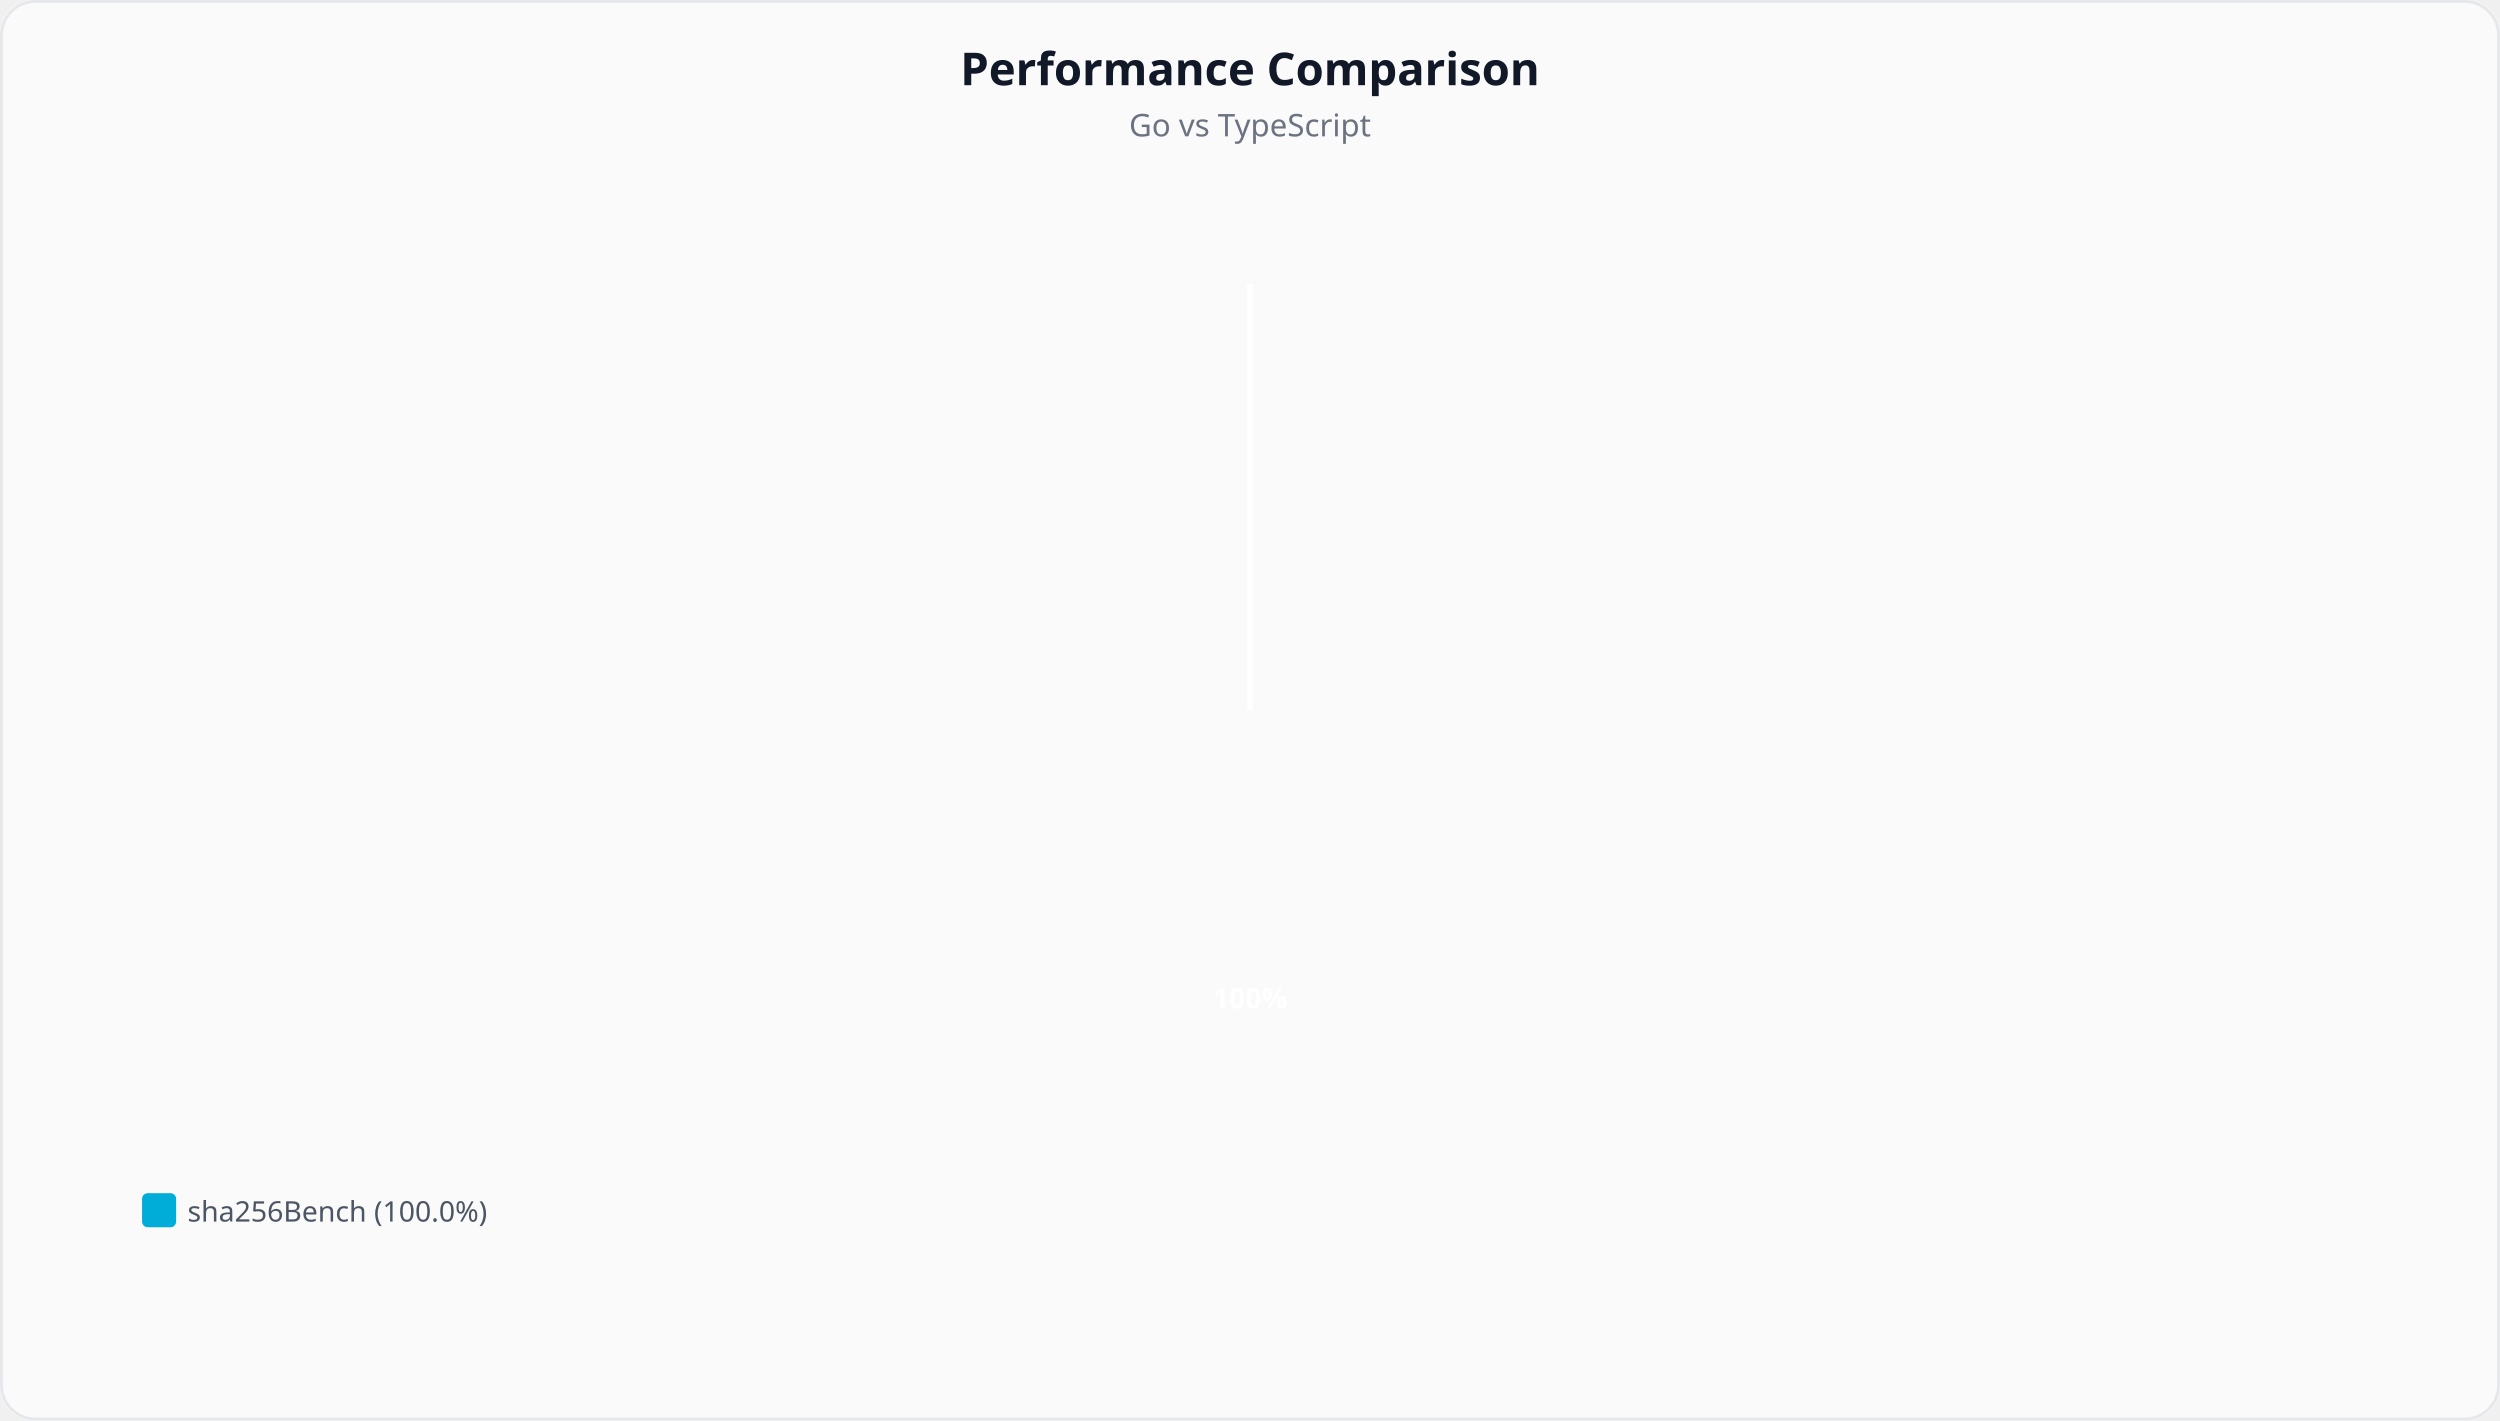
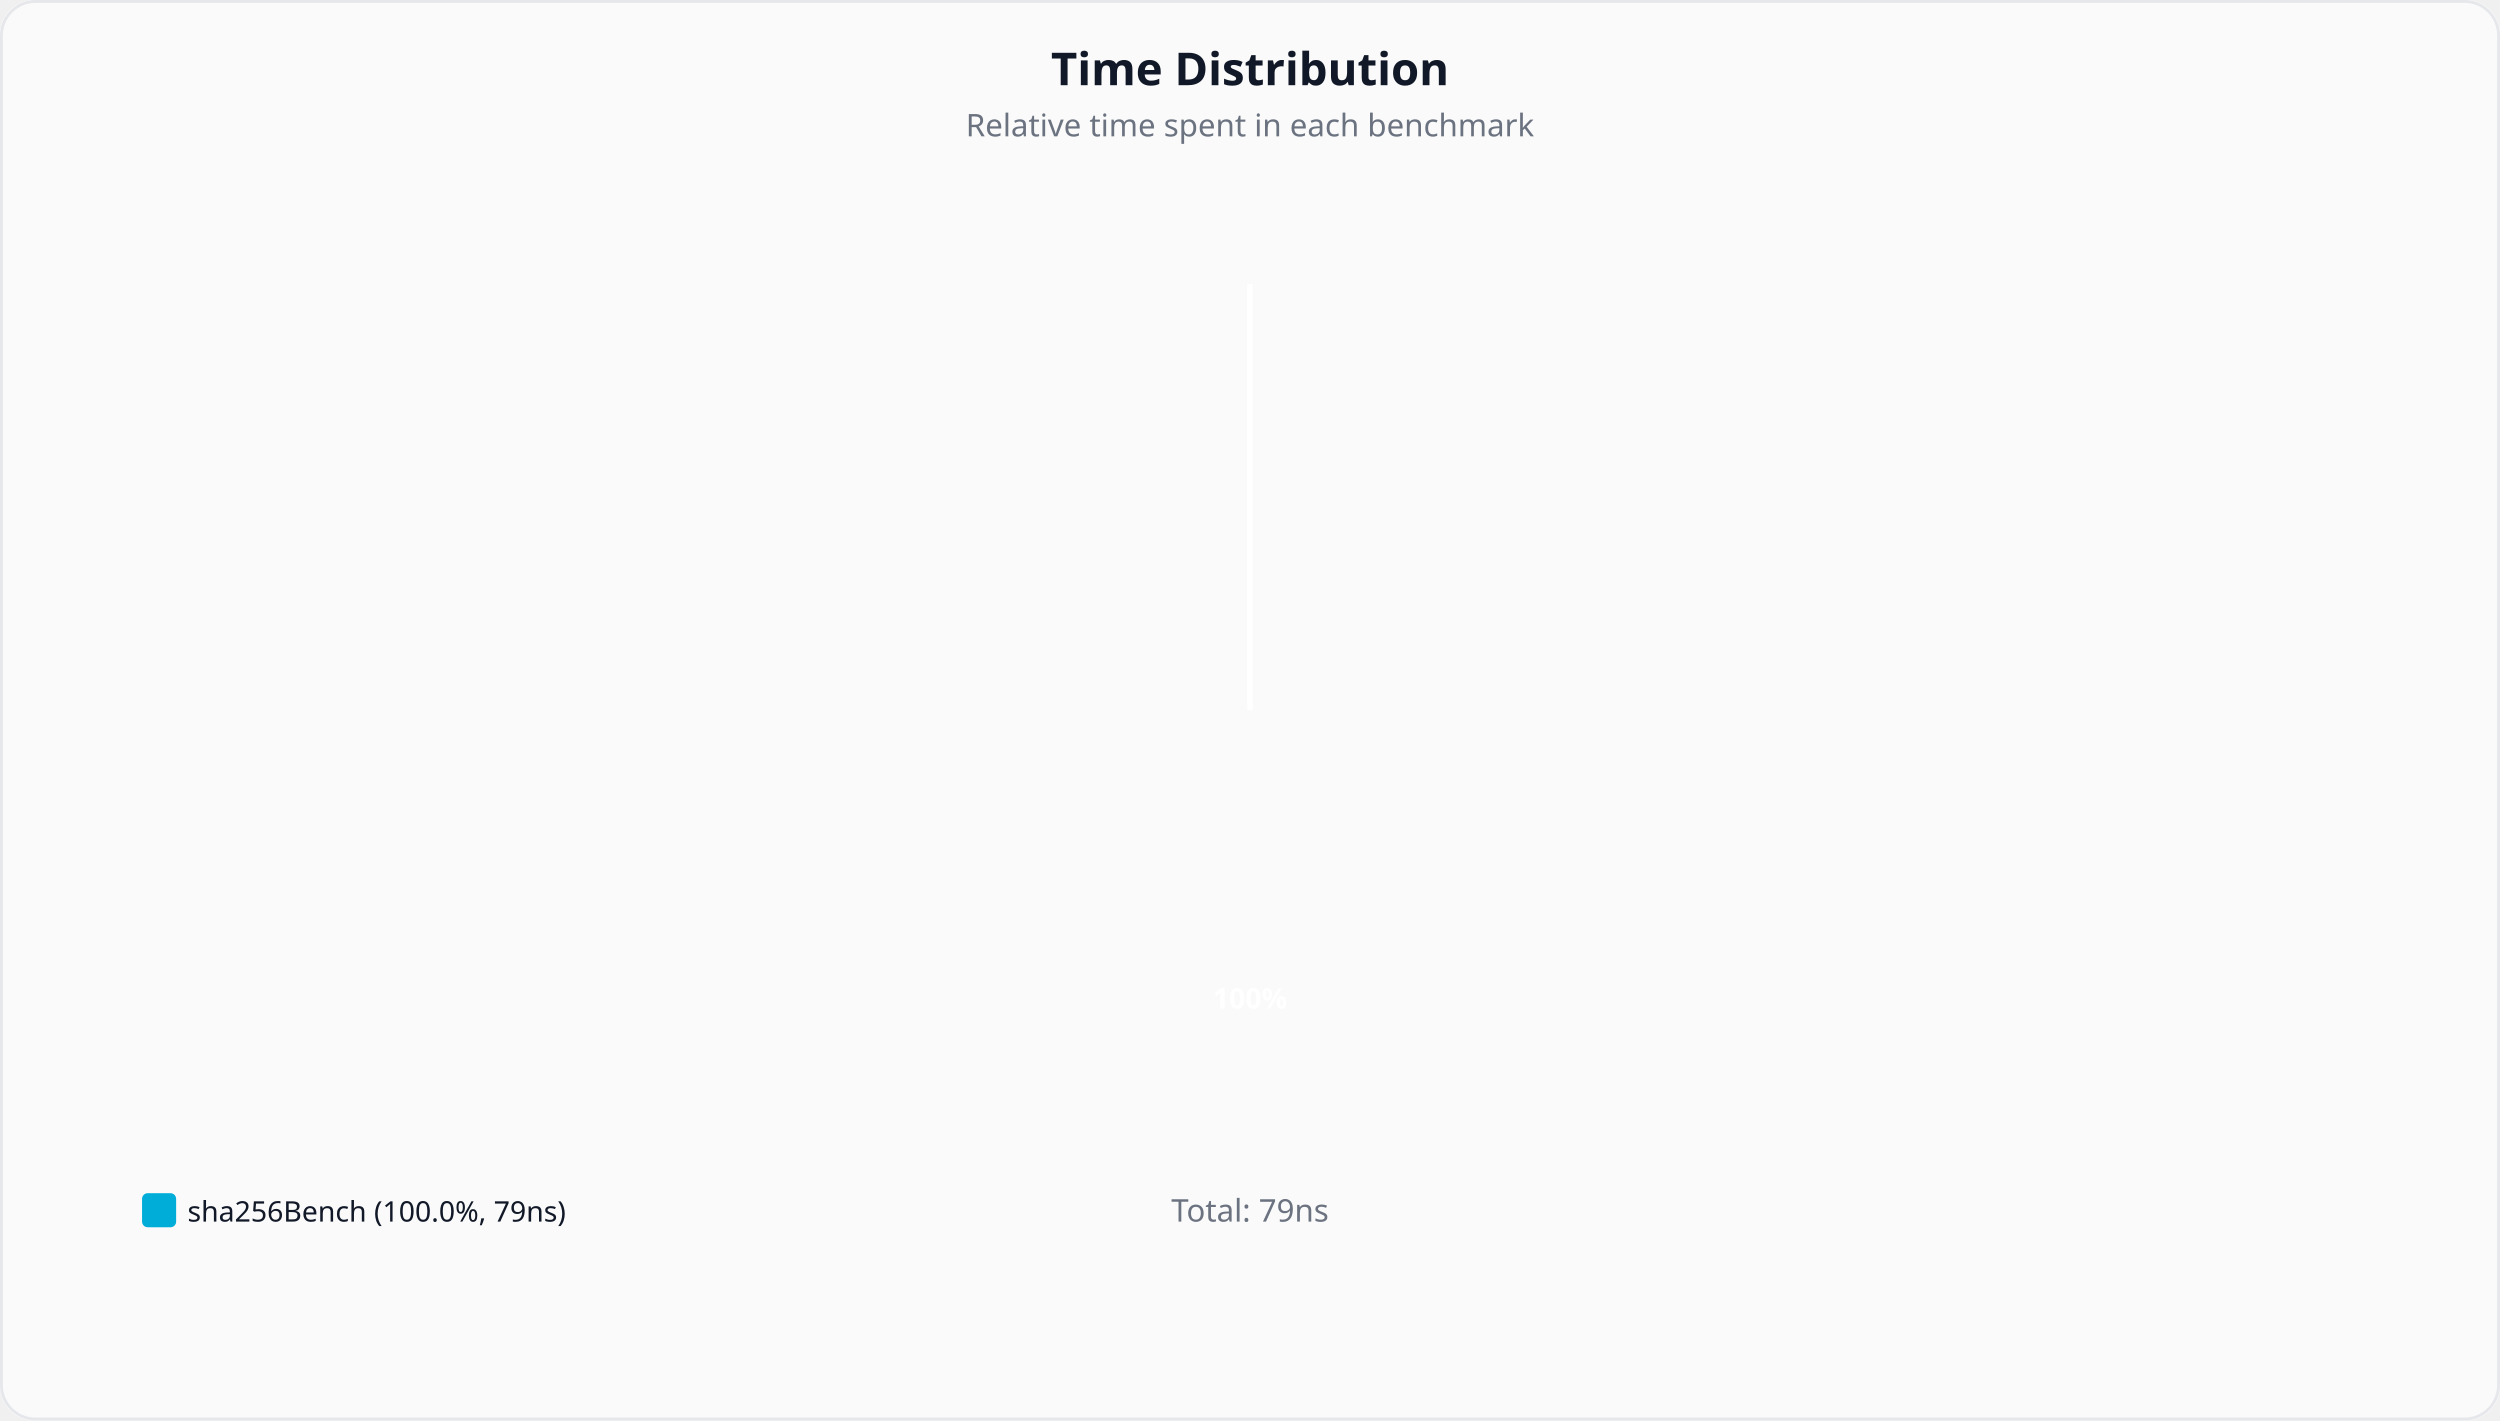
<svg xmlns="http://www.w3.org/2000/svg" width="880" height="500" viewBox="0 0 880 500">
  <defs>
    <linearGradient id="goGrad" x1="0" y1="0" x2="1" y2="0">
      <stop offset="0%" stop-color="#00ADD8" stop-opacity="0.95" />
      <stop offset="100%" stop-color="#0891B2" stop-opacity="0.85" />
    </linearGradient>
    <linearGradient id="tsGrad" x1="0" y1="0" x2="1" y2="0">
      <stop offset="0%" stop-color="#3178C6" stop-opacity="0.95" />
      <stop offset="100%" stop-color="#1D4ED8" stop-opacity="0.85" />
    </linearGradient>
  </defs>
  <rect width="880" height="500" fill="#FAFAFA" rx="12" />
  <rect x=".5" y=".5" width="879" height="499" fill="none" stroke="#E5E7EB" rx="12" />
-   <text x="440" y="30" text-anchor="middle" font-family="sans-serif" font-size="16" font-weight="700" fill="#111827">Performance Comparison</text>
-   <text x="440" y="48" text-anchor="middle" font-family="sans-serif" font-size="11" fill="#6B7280">Go vs TypeScript</text>
+   <text x="440" y="30" text-anchor="middle" font-family="sans-serif" font-size="16" font-weight="700" fill="#111827">Time Distribution</text>
+   <text x="440" y="48" text-anchor="middle" font-family="sans-serif" font-size="11" fill="#6B7280">Relative time spent in each benchmark</text>
  <path d="M440,250 L440.0,100.0 A150,150 0 1 1 440.0,100.0 Z" fill="#00ADD8" stroke="white" stroke-width="2" />
  <text x="440.0" y="355.0" text-anchor="middle" font-family="sans-serif" font-size="10" font-weight="600" fill="white">100%</text>
  <g transform="translate(50,420)">
    <rect x="0" y="0" width="12" height="12" fill="#00ADD8" rx="2" />
-     <text x="16" y="10" font-family="sans-serif" font-size="10" fill="#4B5563">sha256Bench (100.0%)</text>
+     <text x="16" y="10" font-family="sans-serif" font-size="10" fill="#111827">sha256Bench (100.0%, 79ns)</text>
  </g>
+   <text x="440" y="430" text-anchor="middle" font-family="sans-serif" font-size="11" fill="#6B7280">Total: 79ns</text>
</svg>
